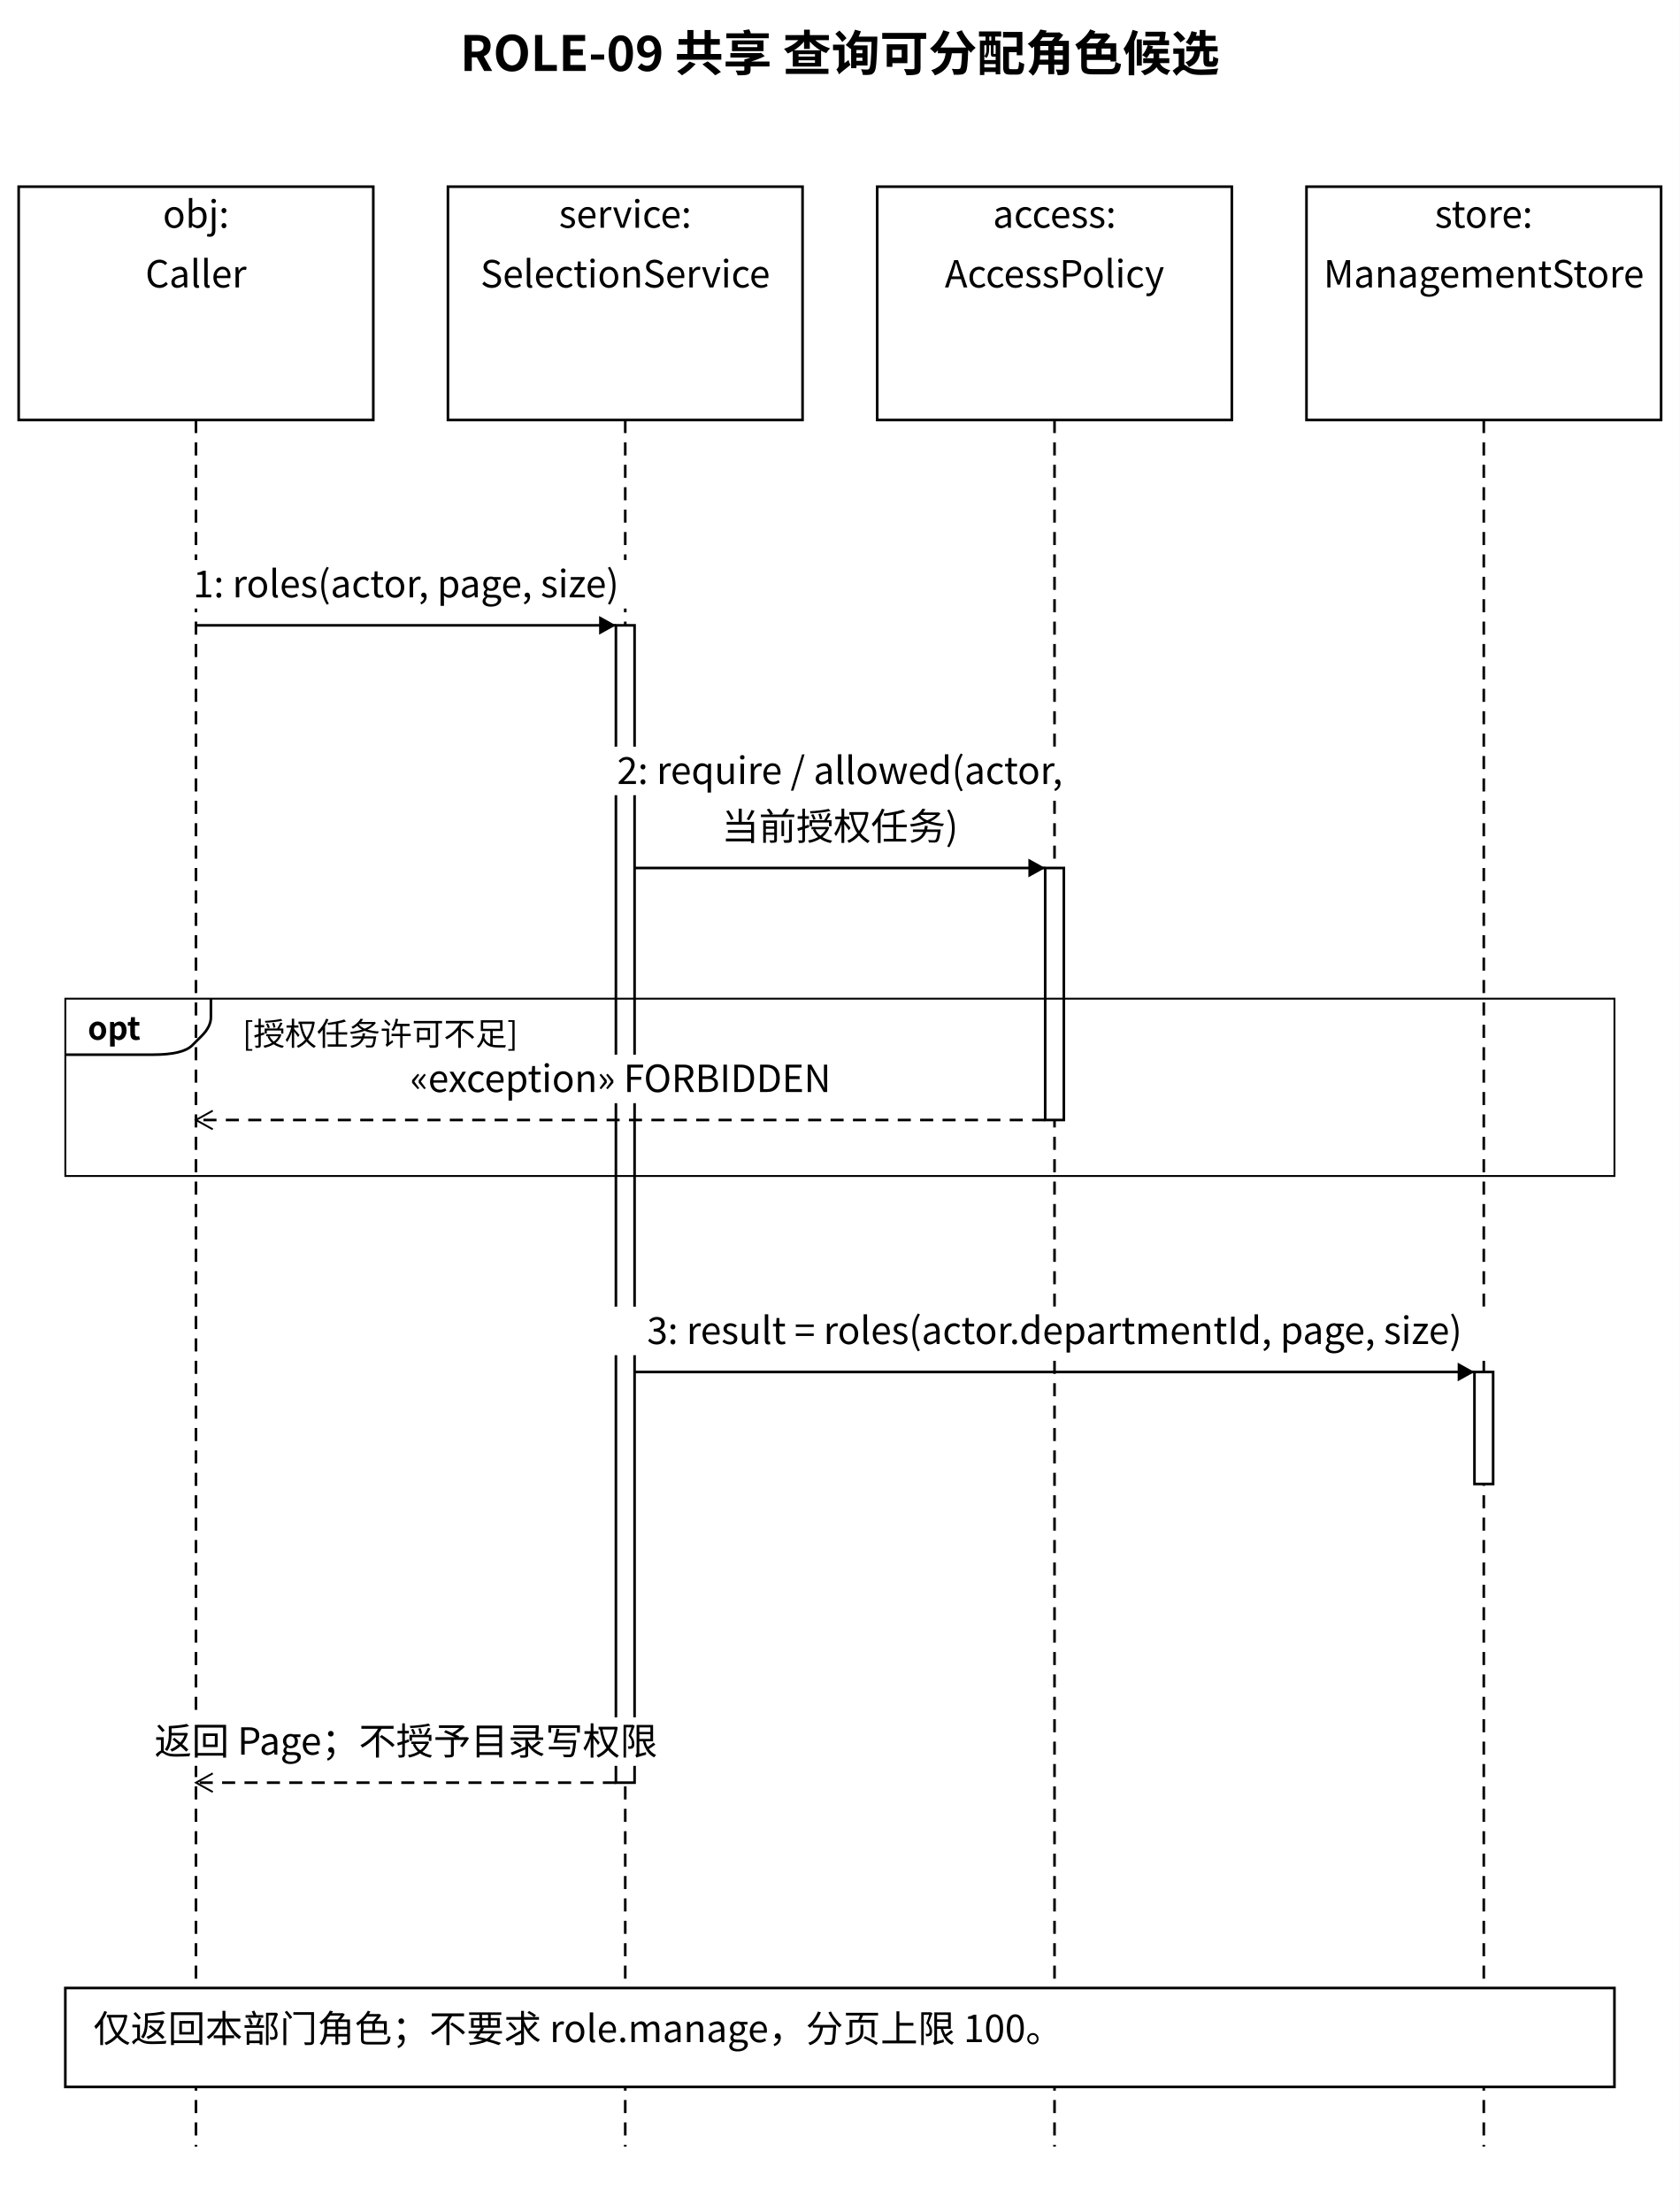
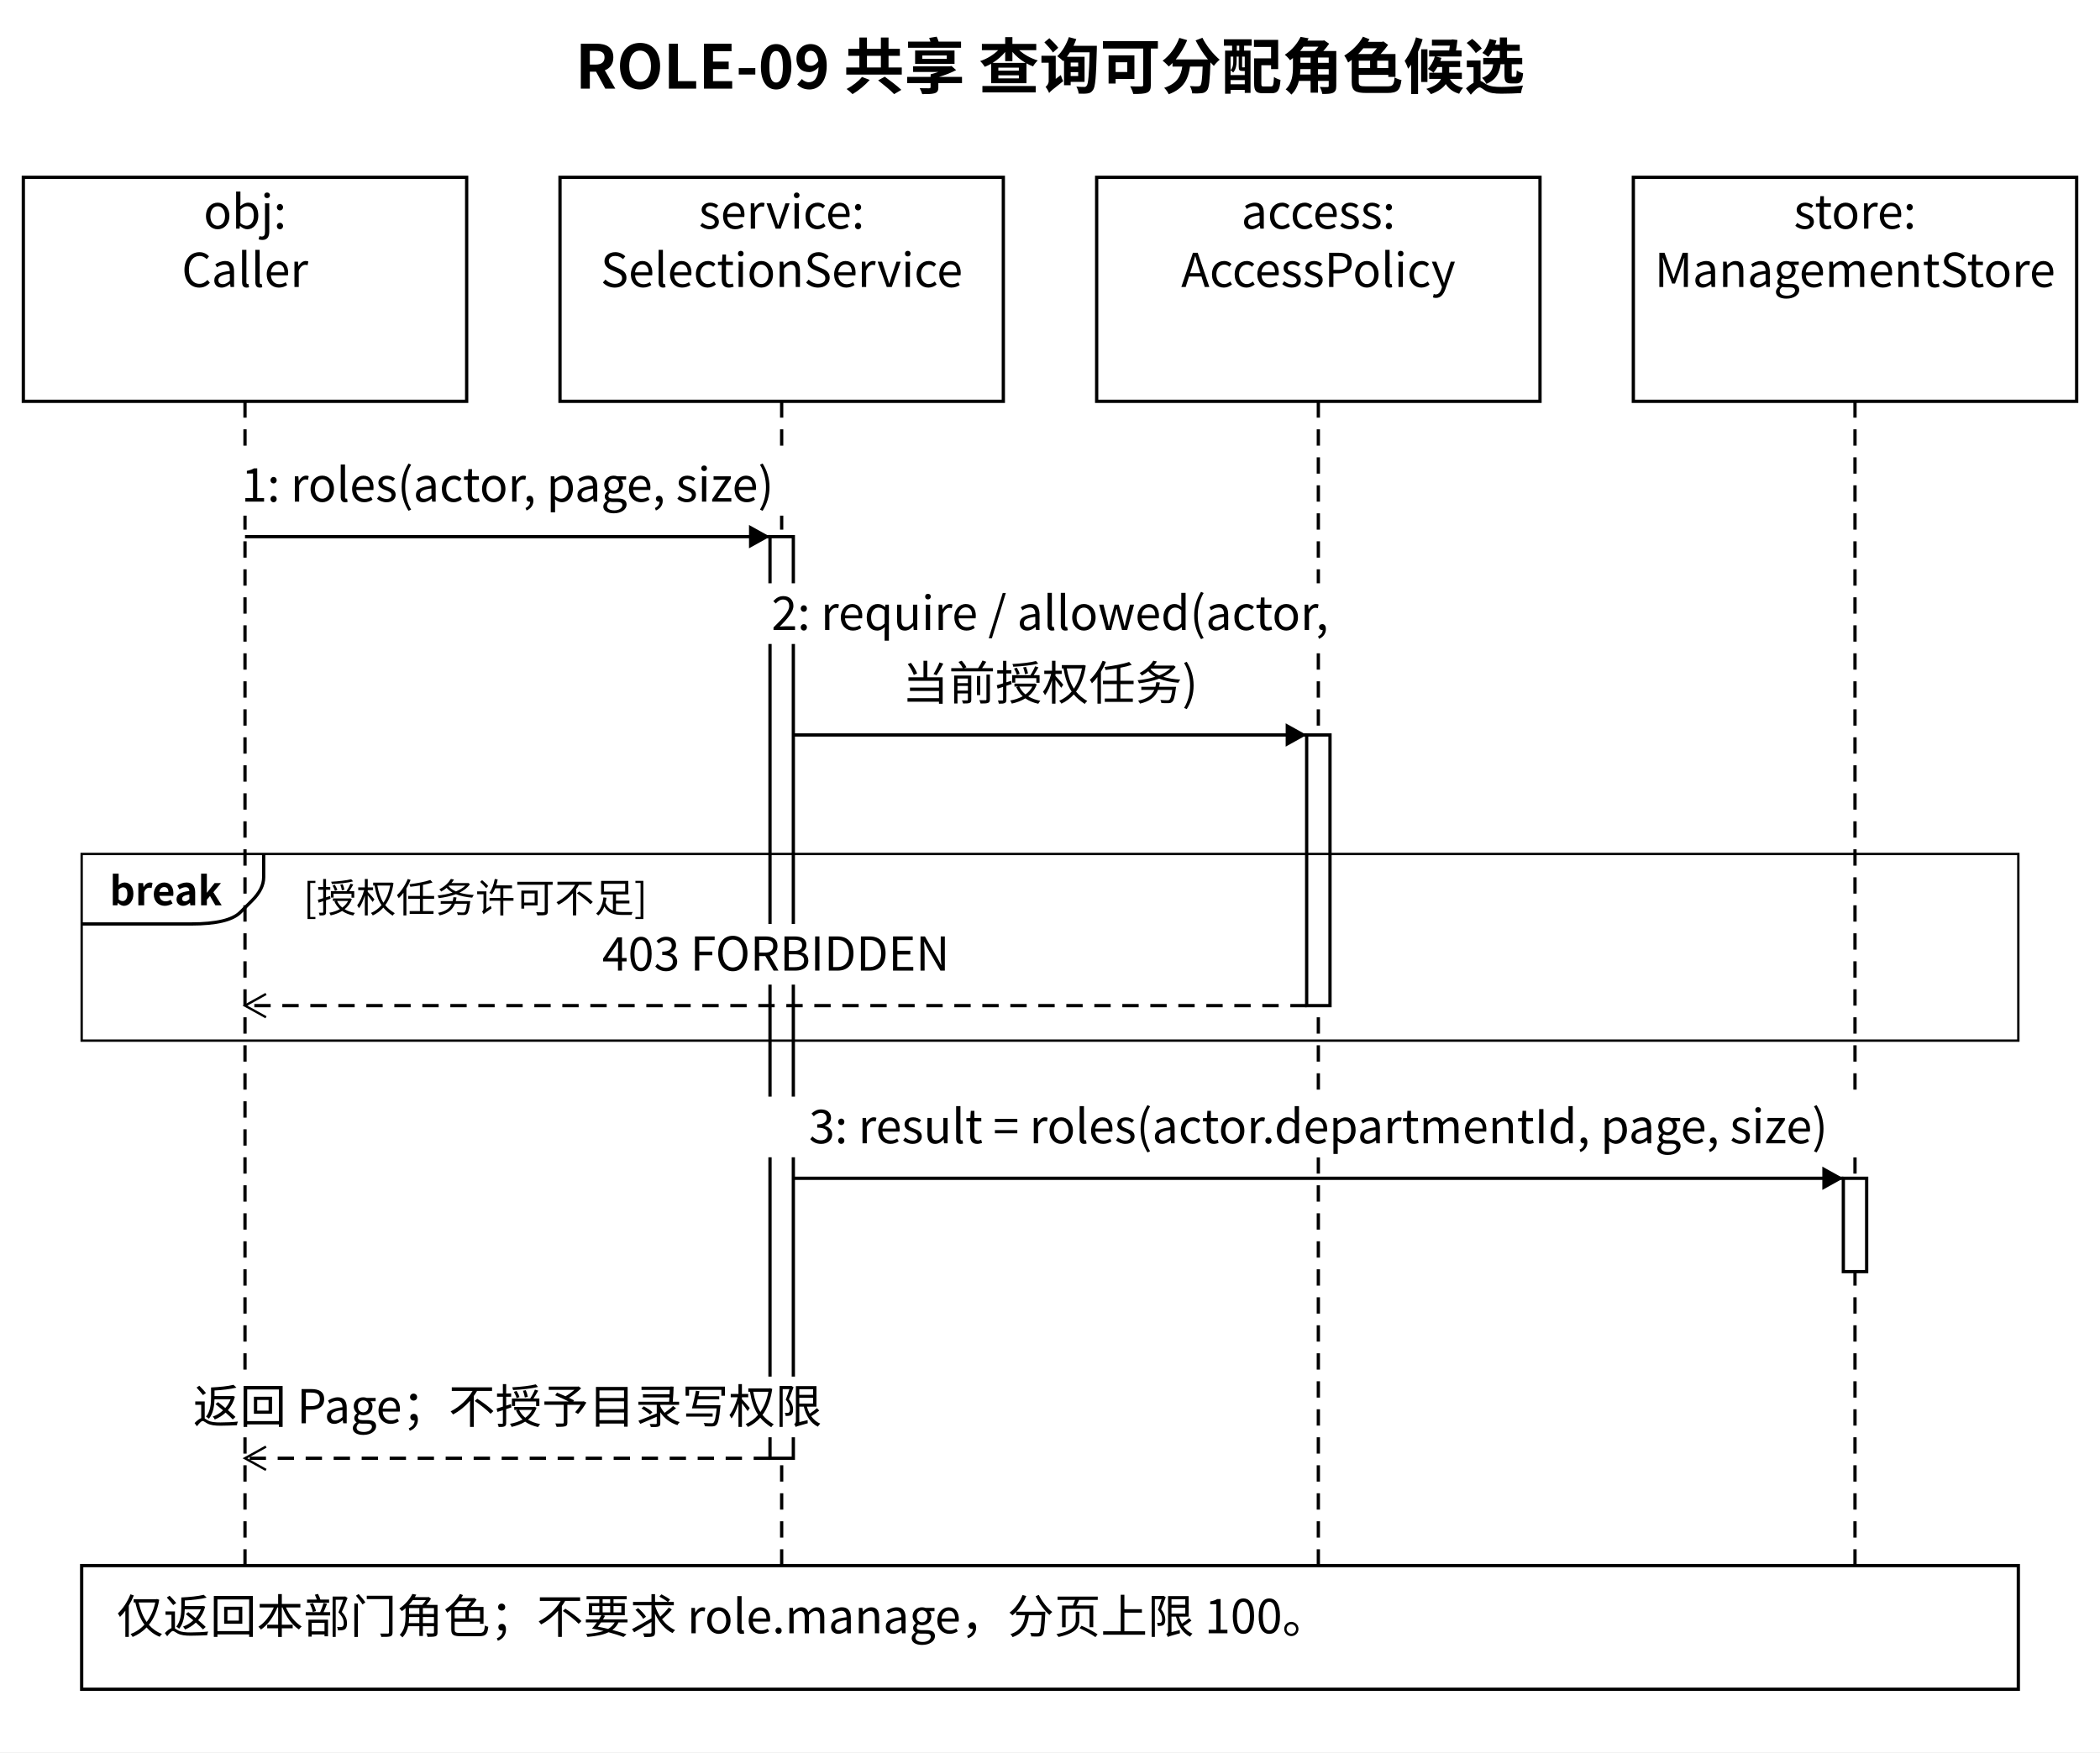
- <svg xmlns="http://www.w3.org/2000/svg" width="900" height="1185" viewBox="0 0 900 1185">
+ <svg xmlns="http://www.w3.org/2000/svg" width="900" height="751" viewBox="0 0 900 751">
  <style>text{font-family:'PingFang SC','Microsoft YaHei','Noto Sans CJK SC',system-ui,sans-serif;fill:black}</style>
  <defs>
    <marker id="open" markerWidth="12" markerHeight="12" refX="10" refY="6" orient="auto" markerUnits="userSpaceOnUse">
      <path d="M1,1 L10,6 L1,11" fill="none" stroke="black" />
    </marker>
    <marker id="filled" markerWidth="12" markerHeight="12" refX="10" refY="6" orient="auto" markerUnits="userSpaceOnUse">
      <path d="M1,1 L10,6 L1,11 Z" fill="black" />
    </marker>
    <marker id="triangle" markerWidth="16" markerHeight="16" refX="14" refY="8" orient="auto" markerUnits="userSpaceOnUse">
      <path d="M1,1 L14,8 L1,15 Z" fill="white" stroke="black" />
    </marker>
  </defs>
  <rect width="100%" height="100%" fill="white" />
  <text x="450.0" y="38" font-size="26" text-anchor="middle" font-weight="600">ROLE-09 共享 查询可分配角色候选</text>
-   <rect x="10" y="100" width="190" height="125" rx="0" fill="white" stroke="black" stroke-width="1.4" />
-   <text x="105" y="122" font-size="20" text-anchor="middle" font-weight="400">obj:</text>
-   <text x="105" y="154" font-size="20" text-anchor="middle" font-weight="400">Caller</text>
-   <path d="M 105,225 L 105,1150" fill="none" stroke="black" stroke-width="1.4" stroke-dasharray="7 5" />
-   <rect x="240" y="100" width="190" height="125" rx="0" fill="white" stroke="black" stroke-width="1.4" />
-   <text x="335" y="122" font-size="20" text-anchor="middle" font-weight="400">service:</text>
-   <text x="335" y="154" font-size="20" text-anchor="middle" font-weight="400">SelectionService</text>
-   <path d="M 335,225 L 335,1150" fill="none" stroke="black" stroke-width="1.4" stroke-dasharray="7 5" />
-   <rect x="470" y="100" width="190" height="125" rx="0" fill="white" stroke="black" stroke-width="1.4" />
-   <text x="565" y="122" font-size="20" text-anchor="middle" font-weight="400">access:</text>
-   <text x="565" y="154" font-size="20" text-anchor="middle" font-weight="400">AccessPolicy</text>
-   <path d="M 565,225 L 565,1150" fill="none" stroke="black" stroke-width="1.4" stroke-dasharray="7 5" />
-   <rect x="700" y="100" width="190" height="125" rx="0" fill="white" stroke="black" stroke-width="1.4" />
-   <text x="795" y="122" font-size="20" text-anchor="middle" font-weight="400">store:</text>
-   <text x="795" y="154" font-size="20" text-anchor="middle" font-weight="400">ManagementStore</text>
-   <path d="M 795,225 L 795,1150" fill="none" stroke="black" stroke-width="1.4" stroke-dasharray="7 5" />
-   <rect x="330" y="335" width="10" height="620" rx="0" fill="white" stroke="black" stroke-width="1.4" />
-   <path d="M 105,335 L 330,335" fill="none" stroke="black" stroke-width="1.4" marker-end="url(#filled)" />
-   <rect x="58.6" y="300" width="317.8" height="26" fill="white" />
-   <text x="217.5" y="320" font-size="20" text-anchor="middle" font-weight="400">1: roles(actor, page, size)</text>
-   <rect x="560" y="465" width="10" height="135" rx="0" fill="white" stroke="black" stroke-width="1.4" />
-   <path d="M 340,465 L 560,465" fill="none" stroke="black" stroke-width="1.4" marker-end="url(#filled)" />
-   <rect x="291.1" y="400" width="317.8" height="26" fill="white" />
-   <text x="450.0" y="420" font-size="20" text-anchor="middle" font-weight="400">2: require / allowed(actor,</text>
-   <rect x="379.3" y="430" width="141.4" height="26" fill="white" />
-   <text x="450.0" y="450" font-size="20" text-anchor="middle" font-weight="400">当前授权任务)</text>
-   <rect x="35" y="535" width="830" height="95" fill="none" stroke="black" />
-   <path d="M 35,565 L 82.0,565.0 Q 98,565 103.0,560.0 L 108.0,555.0 Q 113,550 113.0,545.0 L 113,535" fill="none" stroke="black" stroke-width="1.4" />
-   <text x="47" y="557" font-size="17" text-anchor="start" font-weight="600">opt</text>
-   <rect x="125" y="543" width="165.38" height="23" fill="white" />
-   <text x="130" y="560" font-size="17" text-anchor="start" font-weight="400">[授权任务许可不足]</text>
-   <path d="M 560,600 L 105,600" fill="none" stroke="black" stroke-width="1.4" stroke-dasharray="7 5" marker-end="url(#open)" />
-   <rect x="207.8" y="565" width="249.4" height="26" fill="white" />
-   <text x="332.5" y="585" font-size="20" text-anchor="middle" font-weight="400">«exception» FORBIDDEN</text>
-   <rect x="790" y="735" width="10" height="60" rx="0" fill="white" stroke="black" stroke-width="1.4" />
-   <path d="M 340,735 L 790,735" fill="none" stroke="black" stroke-width="1.4" marker-end="url(#filled)" />
-   <rect x="280.7" y="700" width="568.6" height="26" fill="white" />
-   <text x="565.0" y="720" font-size="20" text-anchor="middle" font-weight="400">3: result = roles(actor.departmentId, page, size)</text>
-   <path d="M 330,955 L 105,955" fill="none" stroke="black" stroke-width="1.4" stroke-dasharray="7 5" marker-end="url(#open)" />
-   <rect x="74.0" y="920" width="287.0" height="26" fill="white" />
-   <text x="217.5" y="940" font-size="20" text-anchor="middle" font-weight="400">返回 Page；不授予目录写权限</text>
-   <rect x="35" y="1065" width="830" height="53" rx="0" fill="white" stroke="black" stroke-width="1.4" />
-   <text x="50" y="1094" font-size="20" text-anchor="start" font-weight="400">仅返回本部门角色；不要求 role.manage，分页上限 100。</text>
+   <rect x="10" y="76" width="190" height="96" rx="0" fill="white" stroke="black" stroke-width="1.4" />
+   <text x="105" y="98" font-size="20" text-anchor="middle" font-weight="400">obj:</text>
+   <text x="105" y="123" font-size="20" text-anchor="middle" font-weight="400">Caller</text>
+   <path d="M 105,172 L 105,716" fill="none" stroke="black" stroke-width="1.4" stroke-dasharray="7 5" />
+   <rect x="240" y="76" width="190" height="96" rx="0" fill="white" stroke="black" stroke-width="1.4" />
+   <text x="335" y="98" font-size="20" text-anchor="middle" font-weight="400">service:</text>
+   <text x="335" y="123" font-size="20" text-anchor="middle" font-weight="400">SelectionService</text>
+   <path d="M 335,172 L 335,716" fill="none" stroke="black" stroke-width="1.4" stroke-dasharray="7 5" />
+   <rect x="470" y="76" width="190" height="96" rx="0" fill="white" stroke="black" stroke-width="1.4" />
+   <text x="565" y="98" font-size="20" text-anchor="middle" font-weight="400">access:</text>
+   <text x="565" y="123" font-size="20" text-anchor="middle" font-weight="400">AccessPolicy</text>
+   <path d="M 565,172 L 565,716" fill="none" stroke="black" stroke-width="1.4" stroke-dasharray="7 5" />
+   <rect x="700" y="76" width="190" height="96" rx="0" fill="white" stroke="black" stroke-width="1.4" />
+   <text x="795" y="98" font-size="20" text-anchor="middle" font-weight="400">store:</text>
+   <text x="795" y="123" font-size="20" text-anchor="middle" font-weight="400">ManagementStore</text>
+   <path d="M 795,172 L 795,716" fill="none" stroke="black" stroke-width="1.4" stroke-dasharray="7 5" />
+   <rect x="330" y="230" width="10" height="395" rx="0" fill="white" stroke="black" stroke-width="1.4" />
+   <path d="M 105,230 L 330,230" fill="none" stroke="black" stroke-width="1.4" marker-end="url(#filled)" />
+   <rect x="58.6" y="195" width="317.8" height="26" fill="white" />
+   <text x="217.5" y="215" font-size="20" text-anchor="middle" font-weight="400">1: roles(actor, page, size)</text>
+   <rect x="560" y="315" width="10" height="116" rx="0" fill="white" stroke="black" stroke-width="1.4" />
+   <path d="M 340,315 L 560,315" fill="none" stroke="black" stroke-width="1.4" marker-end="url(#filled)" />
+   <rect x="291.1" y="250" width="317.8" height="26" fill="white" />
+   <text x="450.0" y="270" font-size="20" text-anchor="middle" font-weight="400">2: require / allowed(actor,</text>
+   <rect x="379.3" y="280" width="141.4" height="26" fill="white" />
+   <text x="450.0" y="300" font-size="20" text-anchor="middle" font-weight="400">当前授权任务)</text>
+   <rect x="35" y="366" width="830" height="80" fill="none" stroke="black" />
+   <path d="M 35,396 L 82.0,396.0 Q 98,396 103.0,391.0 L 108.0,386.0 Q 113,381 113.0,376.0 L 113,366" fill="none" stroke="black" stroke-width="1.4" />
+   <text x="47" y="388" font-size="17" text-anchor="start" font-weight="600">break</text>
+   <rect x="125" y="374" width="165.38" height="23" fill="white" />
+   <text x="130" y="391" font-size="17" text-anchor="start" font-weight="400">[授权任务许可不足]</text>
+   <path d="M 560,431 L 105,431" fill="none" stroke="black" stroke-width="1.4" stroke-dasharray="7 5" marker-end="url(#open)" />
+   <rect x="253.4" y="396" width="158.2" height="26" fill="white" />
+   <text x="332.5" y="416" font-size="20" text-anchor="middle" font-weight="400">403 FORBIDDEN</text>
+   <rect x="790" y="505" width="10" height="40" rx="0" fill="white" stroke="black" stroke-width="1.4" />
+   <path d="M 340,505 L 790,505" fill="none" stroke="black" stroke-width="1.4" marker-end="url(#filled)" />
+   <rect x="280.7" y="470" width="568.6" height="26" fill="white" />
+   <text x="565.0" y="490" font-size="20" text-anchor="middle" font-weight="400">3: result = roles(actor.departmentId, page, size)</text>
+   <path d="M 330,625 L 105,625" fill="none" stroke="black" stroke-width="1.4" stroke-dasharray="7 5" marker-end="url(#open)" />
+   <rect x="74.0" y="590" width="287.0" height="26" fill="white" />
+   <text x="217.5" y="610" font-size="20" text-anchor="middle" font-weight="400">返回 Page；不授予目录写权限</text>
+   <rect x="35" y="671" width="830" height="53" rx="0" fill="white" stroke="black" stroke-width="1.4" />
+   <text x="50" y="700" font-size="20" text-anchor="start" font-weight="400">仅返回本部门角色；不要求 role.manage，分页上限 100。</text>
</svg>
